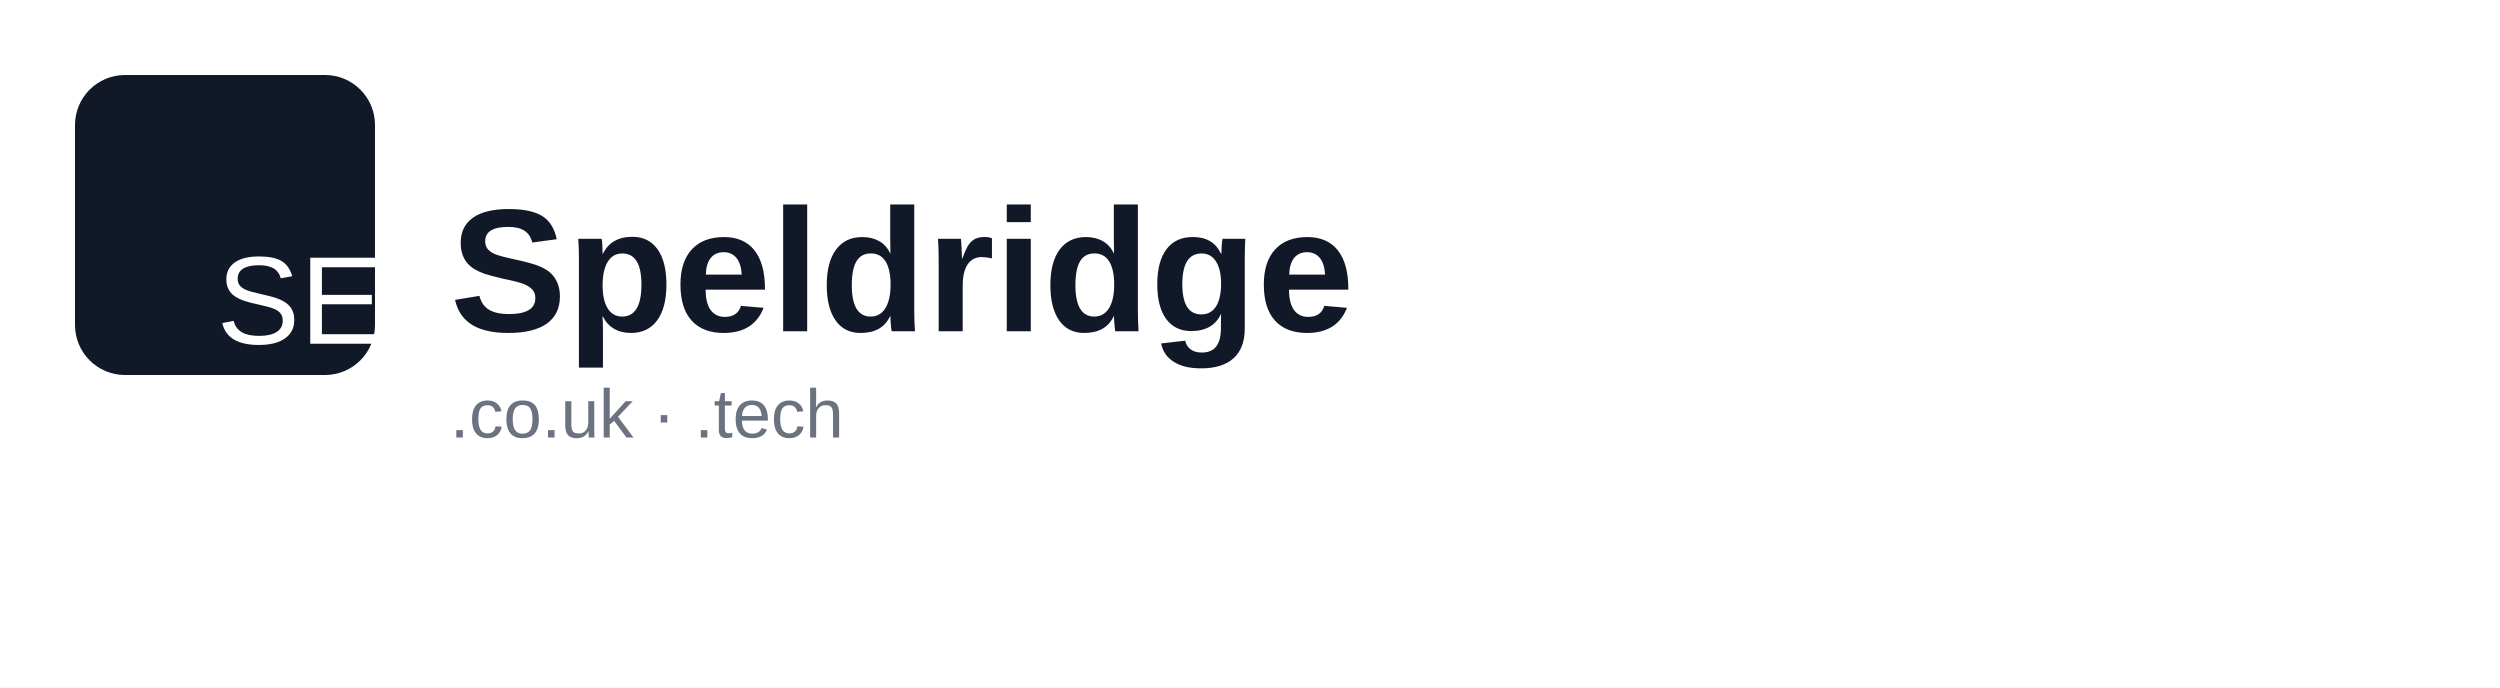
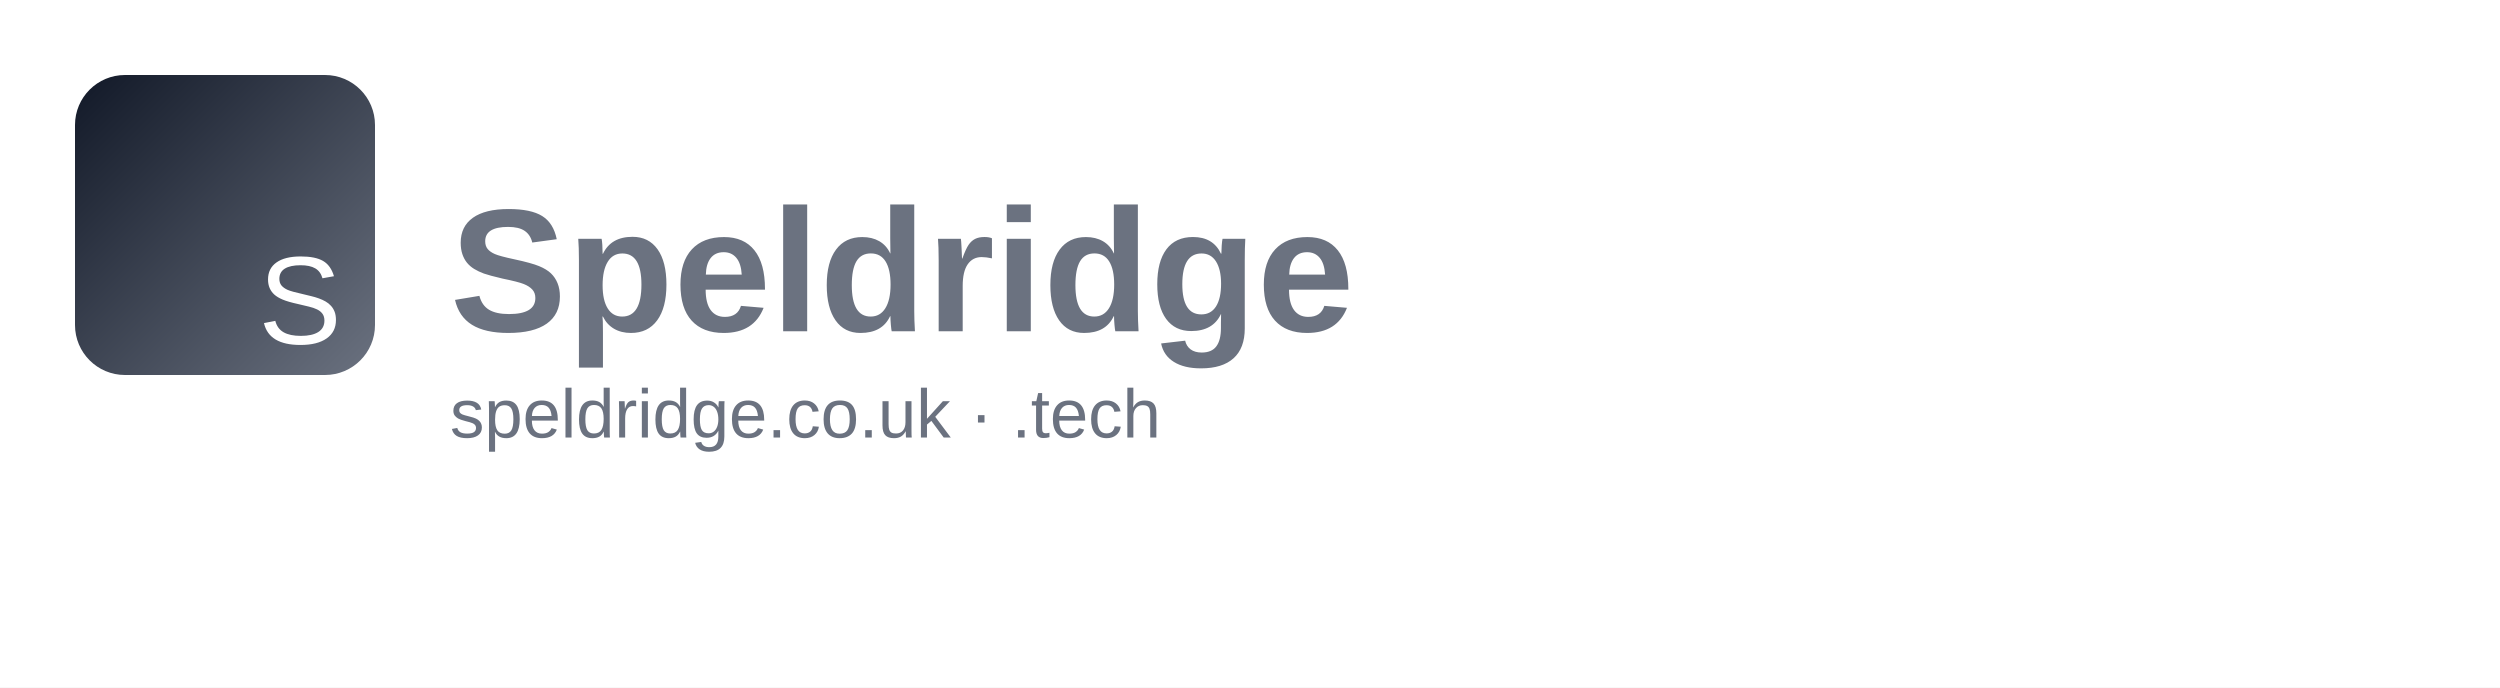
<svg xmlns="http://www.w3.org/2000/svg" width="800" height="220" viewBox="0 0 800 220">
  <rect width="100%" height="100%" fill="white" />
  <g transform="translate(24,24)">
-     <rect rx="16" ry="16" width="96" height="96" fill="#111827" />
-     <text x="72" y="86" font-family="Arial, Helvetica, sans-serif" font-size="40" text-anchor="middle" fill="white">SE</text>
-     <text x="120" y="82" font-family="Arial, Helvetica, sans-serif" font-size="56" font-weight="700" fill="#111827">Speldridge</text>
-     <text x="120" y="116" font-family="Arial, Helvetica, sans-serif" font-size="22" fill="#6B7280">.co.uk · .tech</text>
+     <defs>
+       <linearGradient id="grad" x1="0" y1="0" x2="1" y2="1">
+         <stop offset="0%" stop-color="#111827" />
+         <stop offset="100%" stop-color="#6B7280" />
+       </linearGradient>
+     </defs>
+     <rect rx="16" ry="16" width="96" height="96" fill="url(#grad)" />
+     <text x="72" y="86" font-family="Arial, Helvetica, sans-serif" font-size="40" text-anchor="middle" fill="white">S</text>
+     <text x="120" y="82" font-family="Arial, Helvetica, sans-serif" font-size="56" font-weight="700" fill="#6B7280">Speldridge</text>
+     <text x="120" y="116" font-family="Arial, Helvetica, sans-serif" font-size="22" fill="#6B7280">speldridge.co.uk · .tech</text>
  </g>
</svg>
